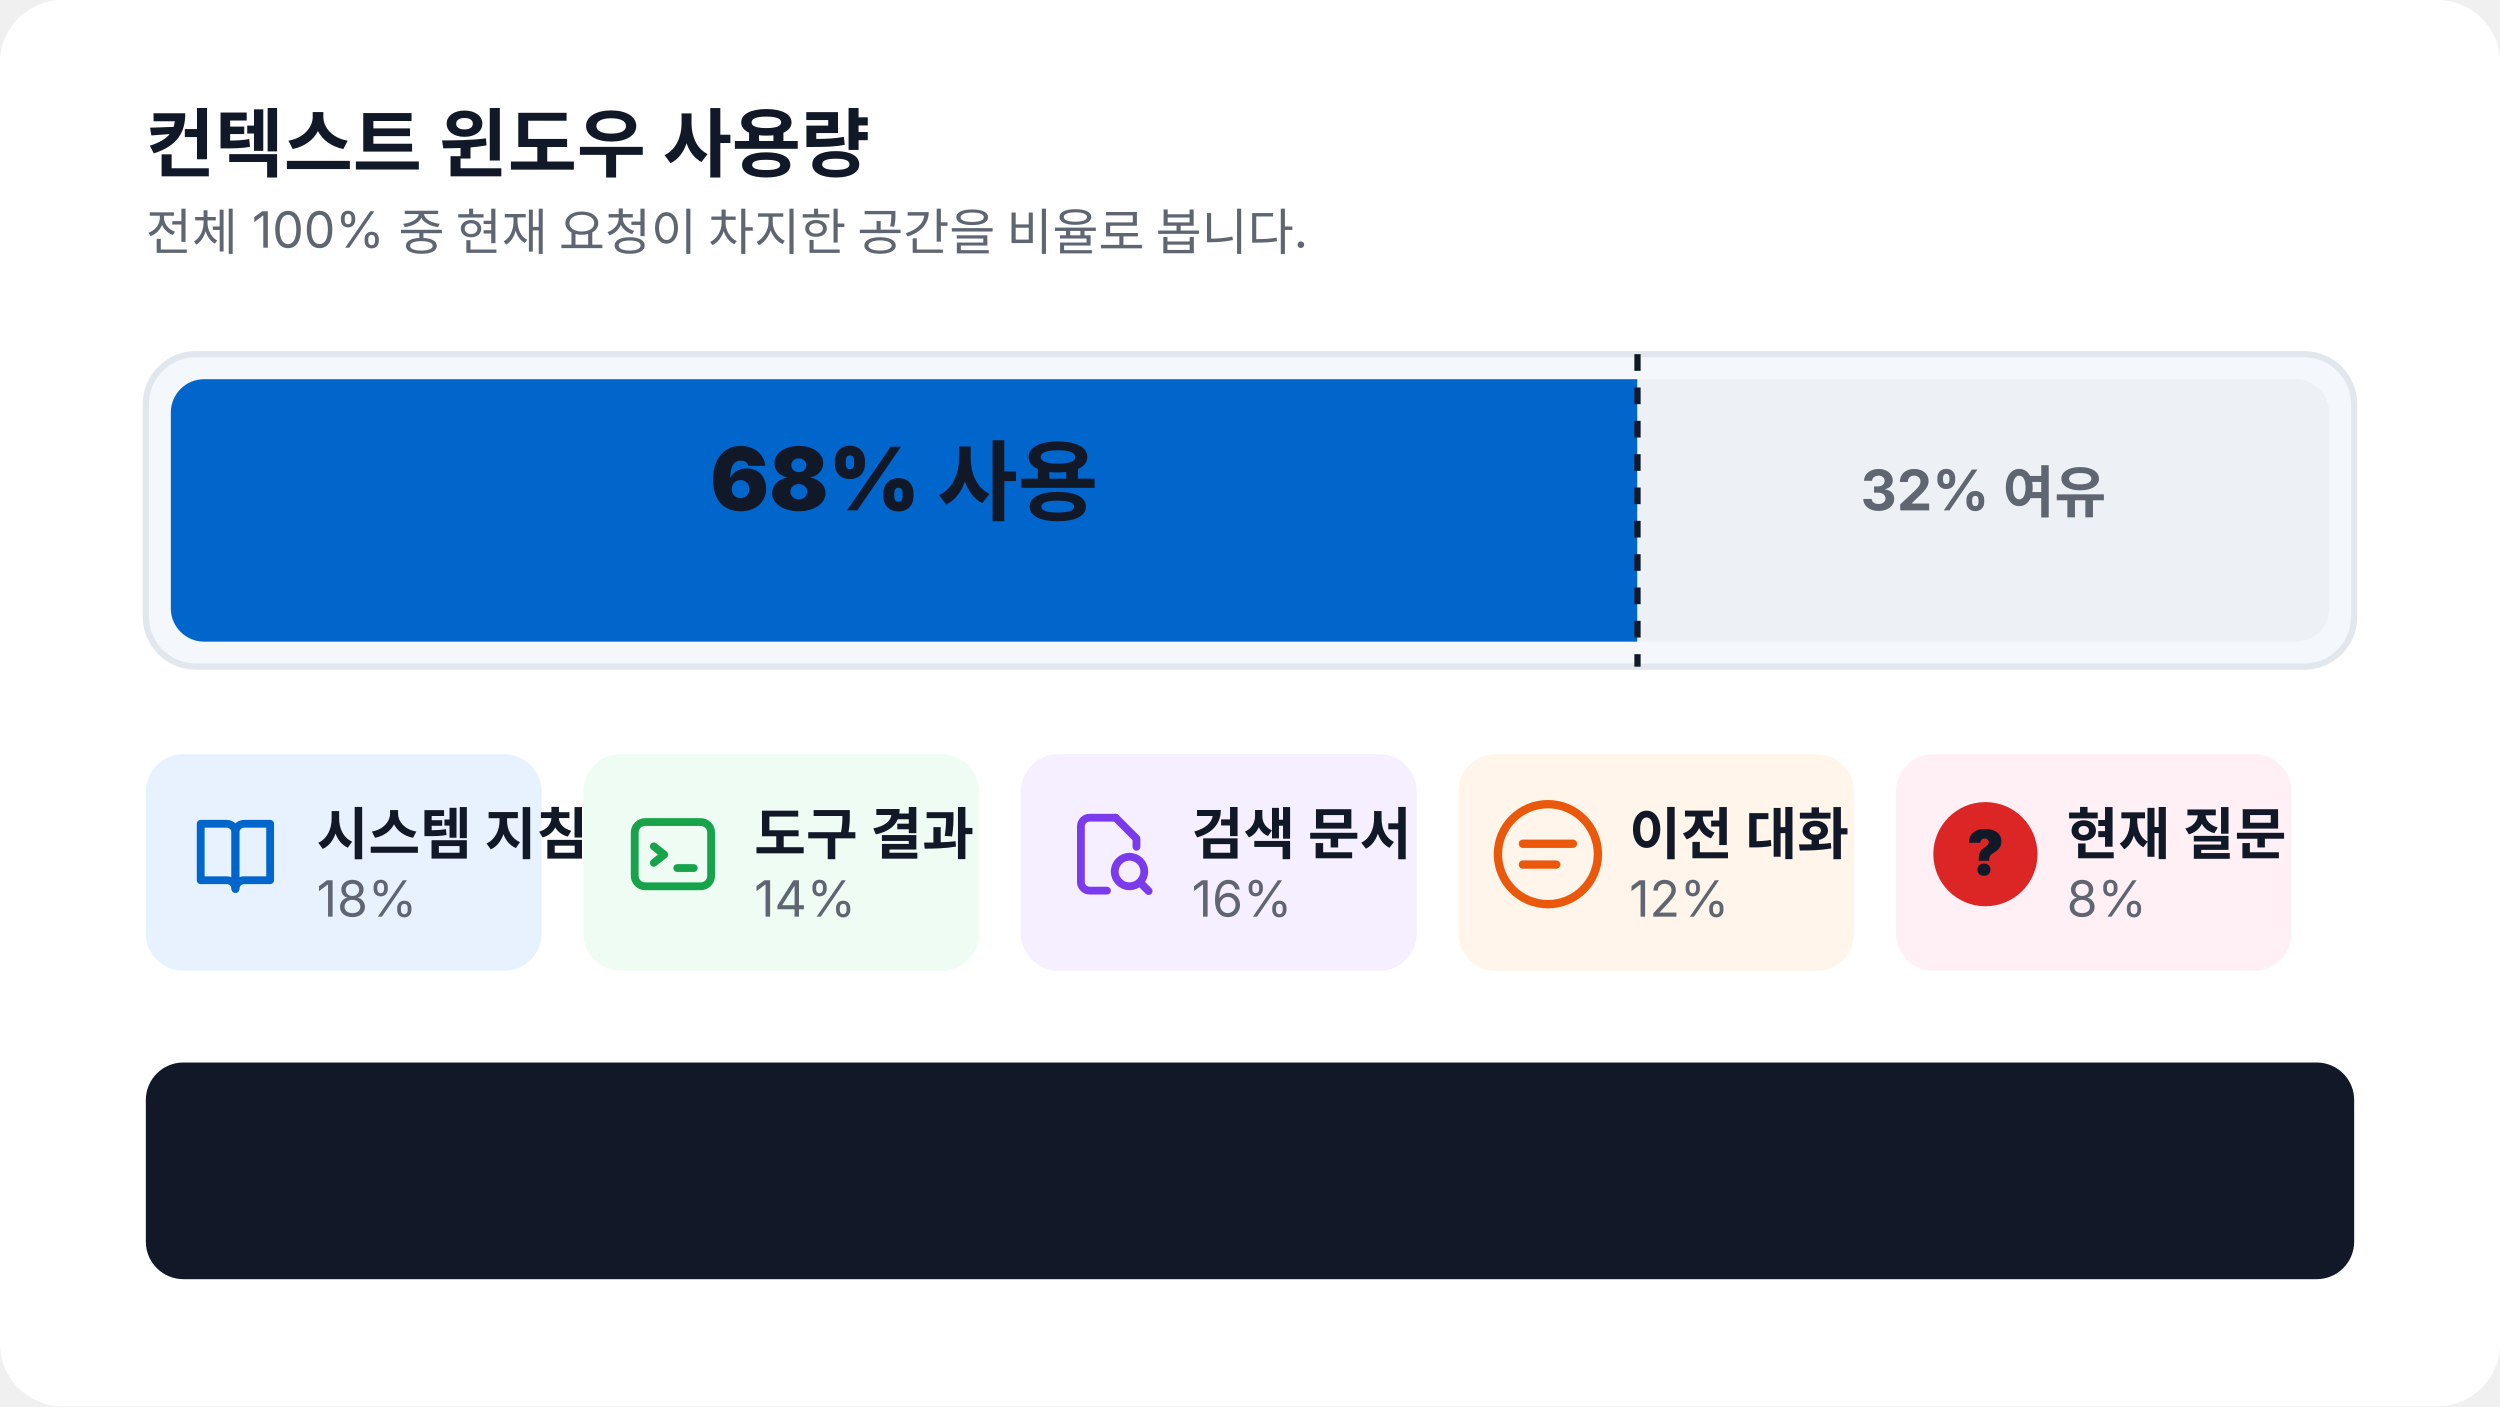
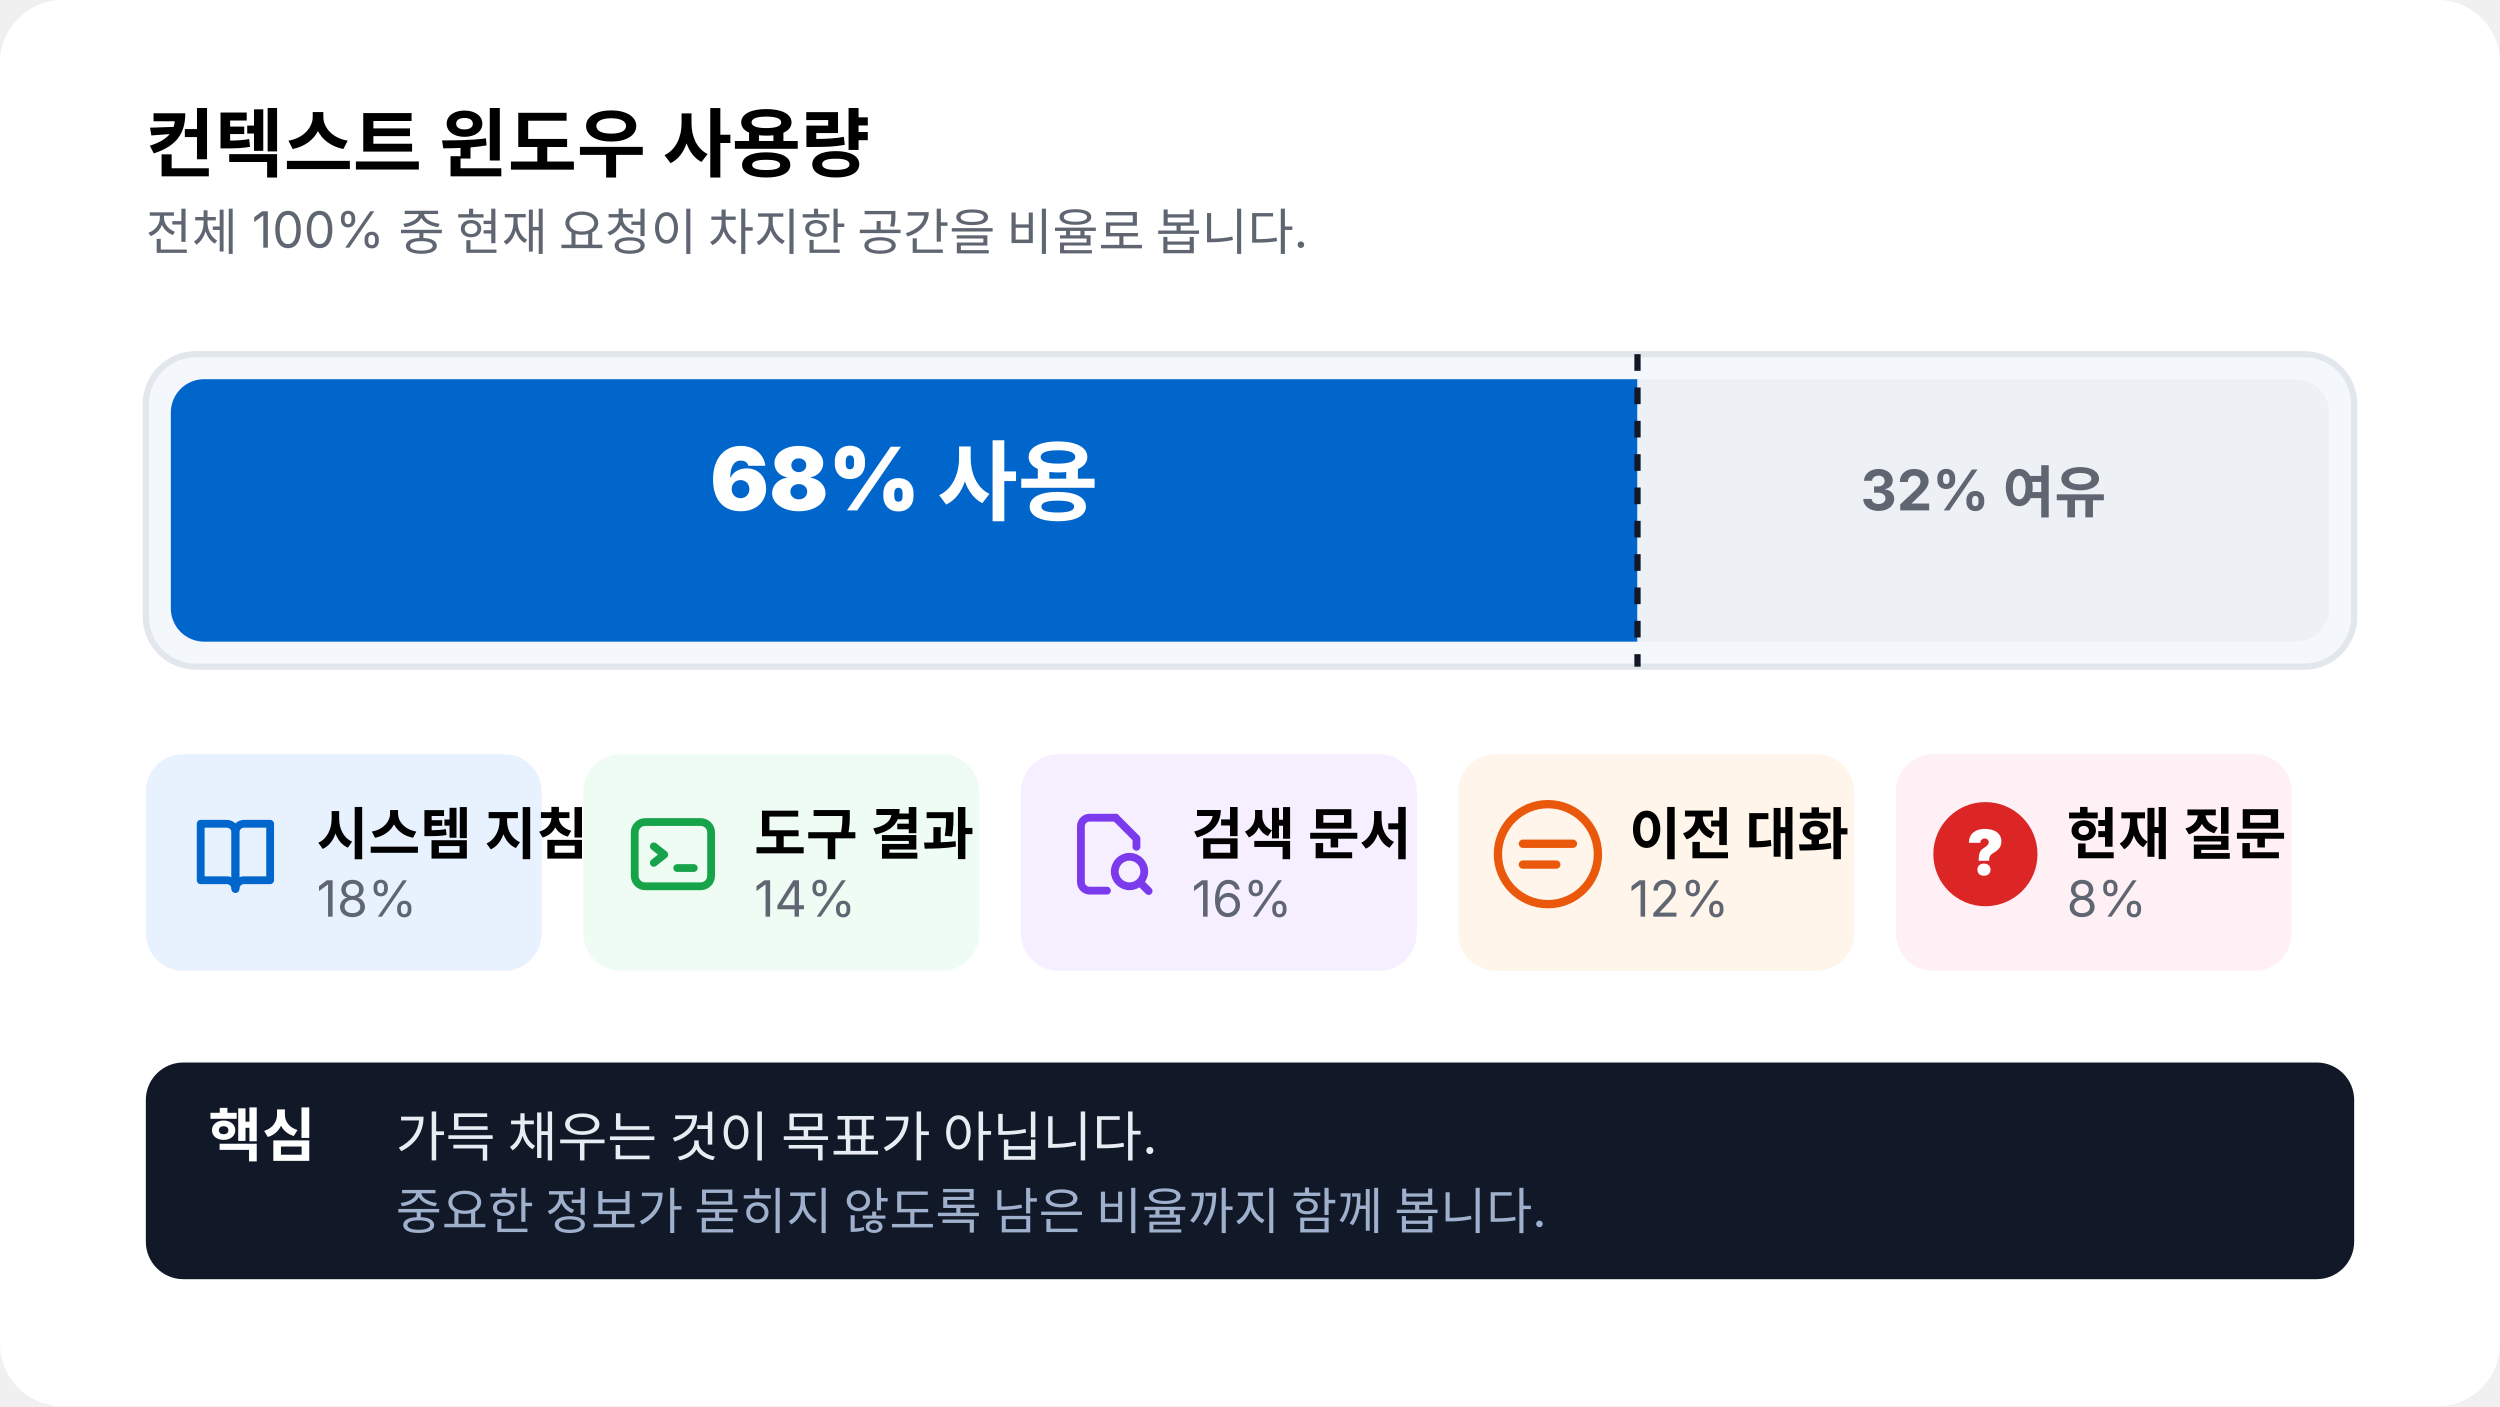
<svg xmlns="http://www.w3.org/2000/svg" viewBox="0 0 1200 675" role="img" aria-labelledby="title desc">
  <defs>
    <symbol id="book" viewBox="0 0 24 24">
      <path d="M12 7c0-1.1-.9-2-2-2H4v13h6c1.1 0 2 .9 2 2V7Z" />
      <path d="M12 7c0-1.1.9-2 2-2h6v13h-6c-1.1 0-2 .9-2 2V7Z" />
    </symbol>
    <symbol id="terminal" viewBox="0 0 24 24">
      <rect x="3.2" y="4.6" width="17.6" height="14.8" rx="2.4" />
      <path d="m7.6 10.2 2.4 1.9-2.4 1.9M13 15.2h3.8" />
    </symbol>
    <symbol id="search" viewBox="0 0 24 24">
      <path d="M13.2 3.6H7.2a2 2 0 0 0-2 2v12.8a2 2 0 0 0 2 2h4" />
      <path d="M13.2 3.6 18 8.4v1.9" />
      <circle cx="16.4" cy="16" r="3.4" />
      <path d="m19 18.7 1.8 1.8" />
    </symbol>
    <style>
-       text{font-family:-apple-system,BlinkMacSystemFont,"Pretendard","Noto Sans KR",sans-serif;fill:#111827} .muted{fill:#5f6672}.small{font-size:24px}.label{font-size:27px;font-weight:750}.title{font-size:36px;font-weight:850}.icon{fill:none;stroke:currentColor;stroke-width:1.8;stroke-linecap:round;stroke-linejoin:round}
+       text{font-family:-apple-system,BlinkMacSystemFont,"Pretendard","Noto Sans KR",sans-serif} .muted{fill:#5f6672}.small{font-size:24px}.label{font-size:27px;font-weight:750}.title{font-size:36px;font-weight:850}.icon{fill:none;stroke:currentColor;stroke-width:1.8;stroke-linecap:round;stroke-linejoin:round}
    </style>
  </defs>
  <rect width="1200" height="675" rx="30" fill="#fff" />
  <text x="70" y="82" class="title">컨텍스트 윈도우 사용량</text>
  <text x="70" y="120" class="small muted">전체 100% 중 현재 요청이 차지한 공간을 비율로 봅니다.</text>
  <rect x="70" y="170" width="1060" height="150" rx="24" fill="#f4f7fb" stroke="#e2e7ee" stroke-width="3" />
  <clipPath id="bar">
    <rect x="82" y="182" width="1036" height="126" rx="16" />
  </clipPath>
  <g clip-path="url(#bar)">
    <rect x="82" y="182" width="704" height="126" fill="#0066cc" />
    <rect x="786" y="182" width="332" height="126" fill="#edf1f6" />
  </g>
  <path d="M786 170v150" stroke="#111827" stroke-width="3" stroke-dasharray="8 8" />
  <text x="434" y="245" text-anchor="middle" fill="#fff" font-size="42" font-weight="850">68% 사용</text>
  <text x="952" y="245" text-anchor="middle" class="label muted">32% 여유</text>
  <g transform="translate(70 362)">
    <g transform="translate(0)">
      <rect width="190" height="104" rx="18" fill="#e8f2ff" />
      <use href="#book" x="18" y="23" width="50" height="50" class="icon" color="#0066cc" />
      <text x="82" y="48" class="label">시스템 지침</text>
      <text x="82" y="78" class="small muted">18%</text>
    </g>
    <g transform="translate(210)">
      <rect width="190" height="104" rx="18" fill="#eefcf4" />
      <use href="#terminal" x="18" y="23" width="50" height="50" class="icon" color="#16a34a" />
      <text x="82" y="48" class="label">도구 결과</text>
      <text x="82" y="78" class="small muted">14%</text>
    </g>
    <g transform="translate(420)">
      <rect width="190" height="104" rx="18" fill="#f5efff" />
      <use href="#search" x="18" y="23" width="50" height="50" class="icon" color="#7c3aed" />
      <text x="82" y="48" class="label">검색 문서</text>
      <text x="82" y="78" class="small muted">16%</text>
    </g>
    <g transform="translate(630)">
      <rect width="190" height="104" rx="18" fill="#fff5ea" />
      <circle cx="43" cy="48" r="24" fill="none" stroke="#ea580c" stroke-width="4" />
      <path d="M31 43h24M31 53h16" stroke="#ea580c" stroke-width="4" stroke-linecap="round" />
      <text x="82" y="48" class="label">이전 대화</text>
      <text x="82" y="78" class="small muted">12%</text>
    </g>
    <g transform="translate(840)">
      <rect width="190" height="104" rx="18" fill="#fff0f5" />
      <circle cx="43" cy="48" r="25" fill="#dc2626" />
      <text x="43" y="58" text-anchor="middle" fill="#fff" font-size="30" font-weight="850">?</text>
      <text x="82" y="48" class="label">현재 질문</text>
      <text x="82" y="78" class="small muted">8%</text>
    </g>
  </g>
  <rect x="70" y="510" width="1060" height="104" rx="18" fill="#111827" />
  <text x="100" y="555" fill="#fff" font-size="28" font-weight="800">핵심</text>
  <text x="190" y="555" fill="#e8ecf3" font-size="26">가득 채우는 것이 목표가 아닙니다.</text>
  <text x="190" y="590" fill="#9fb0cc" font-size="24">중요한 정보가 묻히지 않도록 남은 비율까지 함께 봅니다.</text>
</svg>
